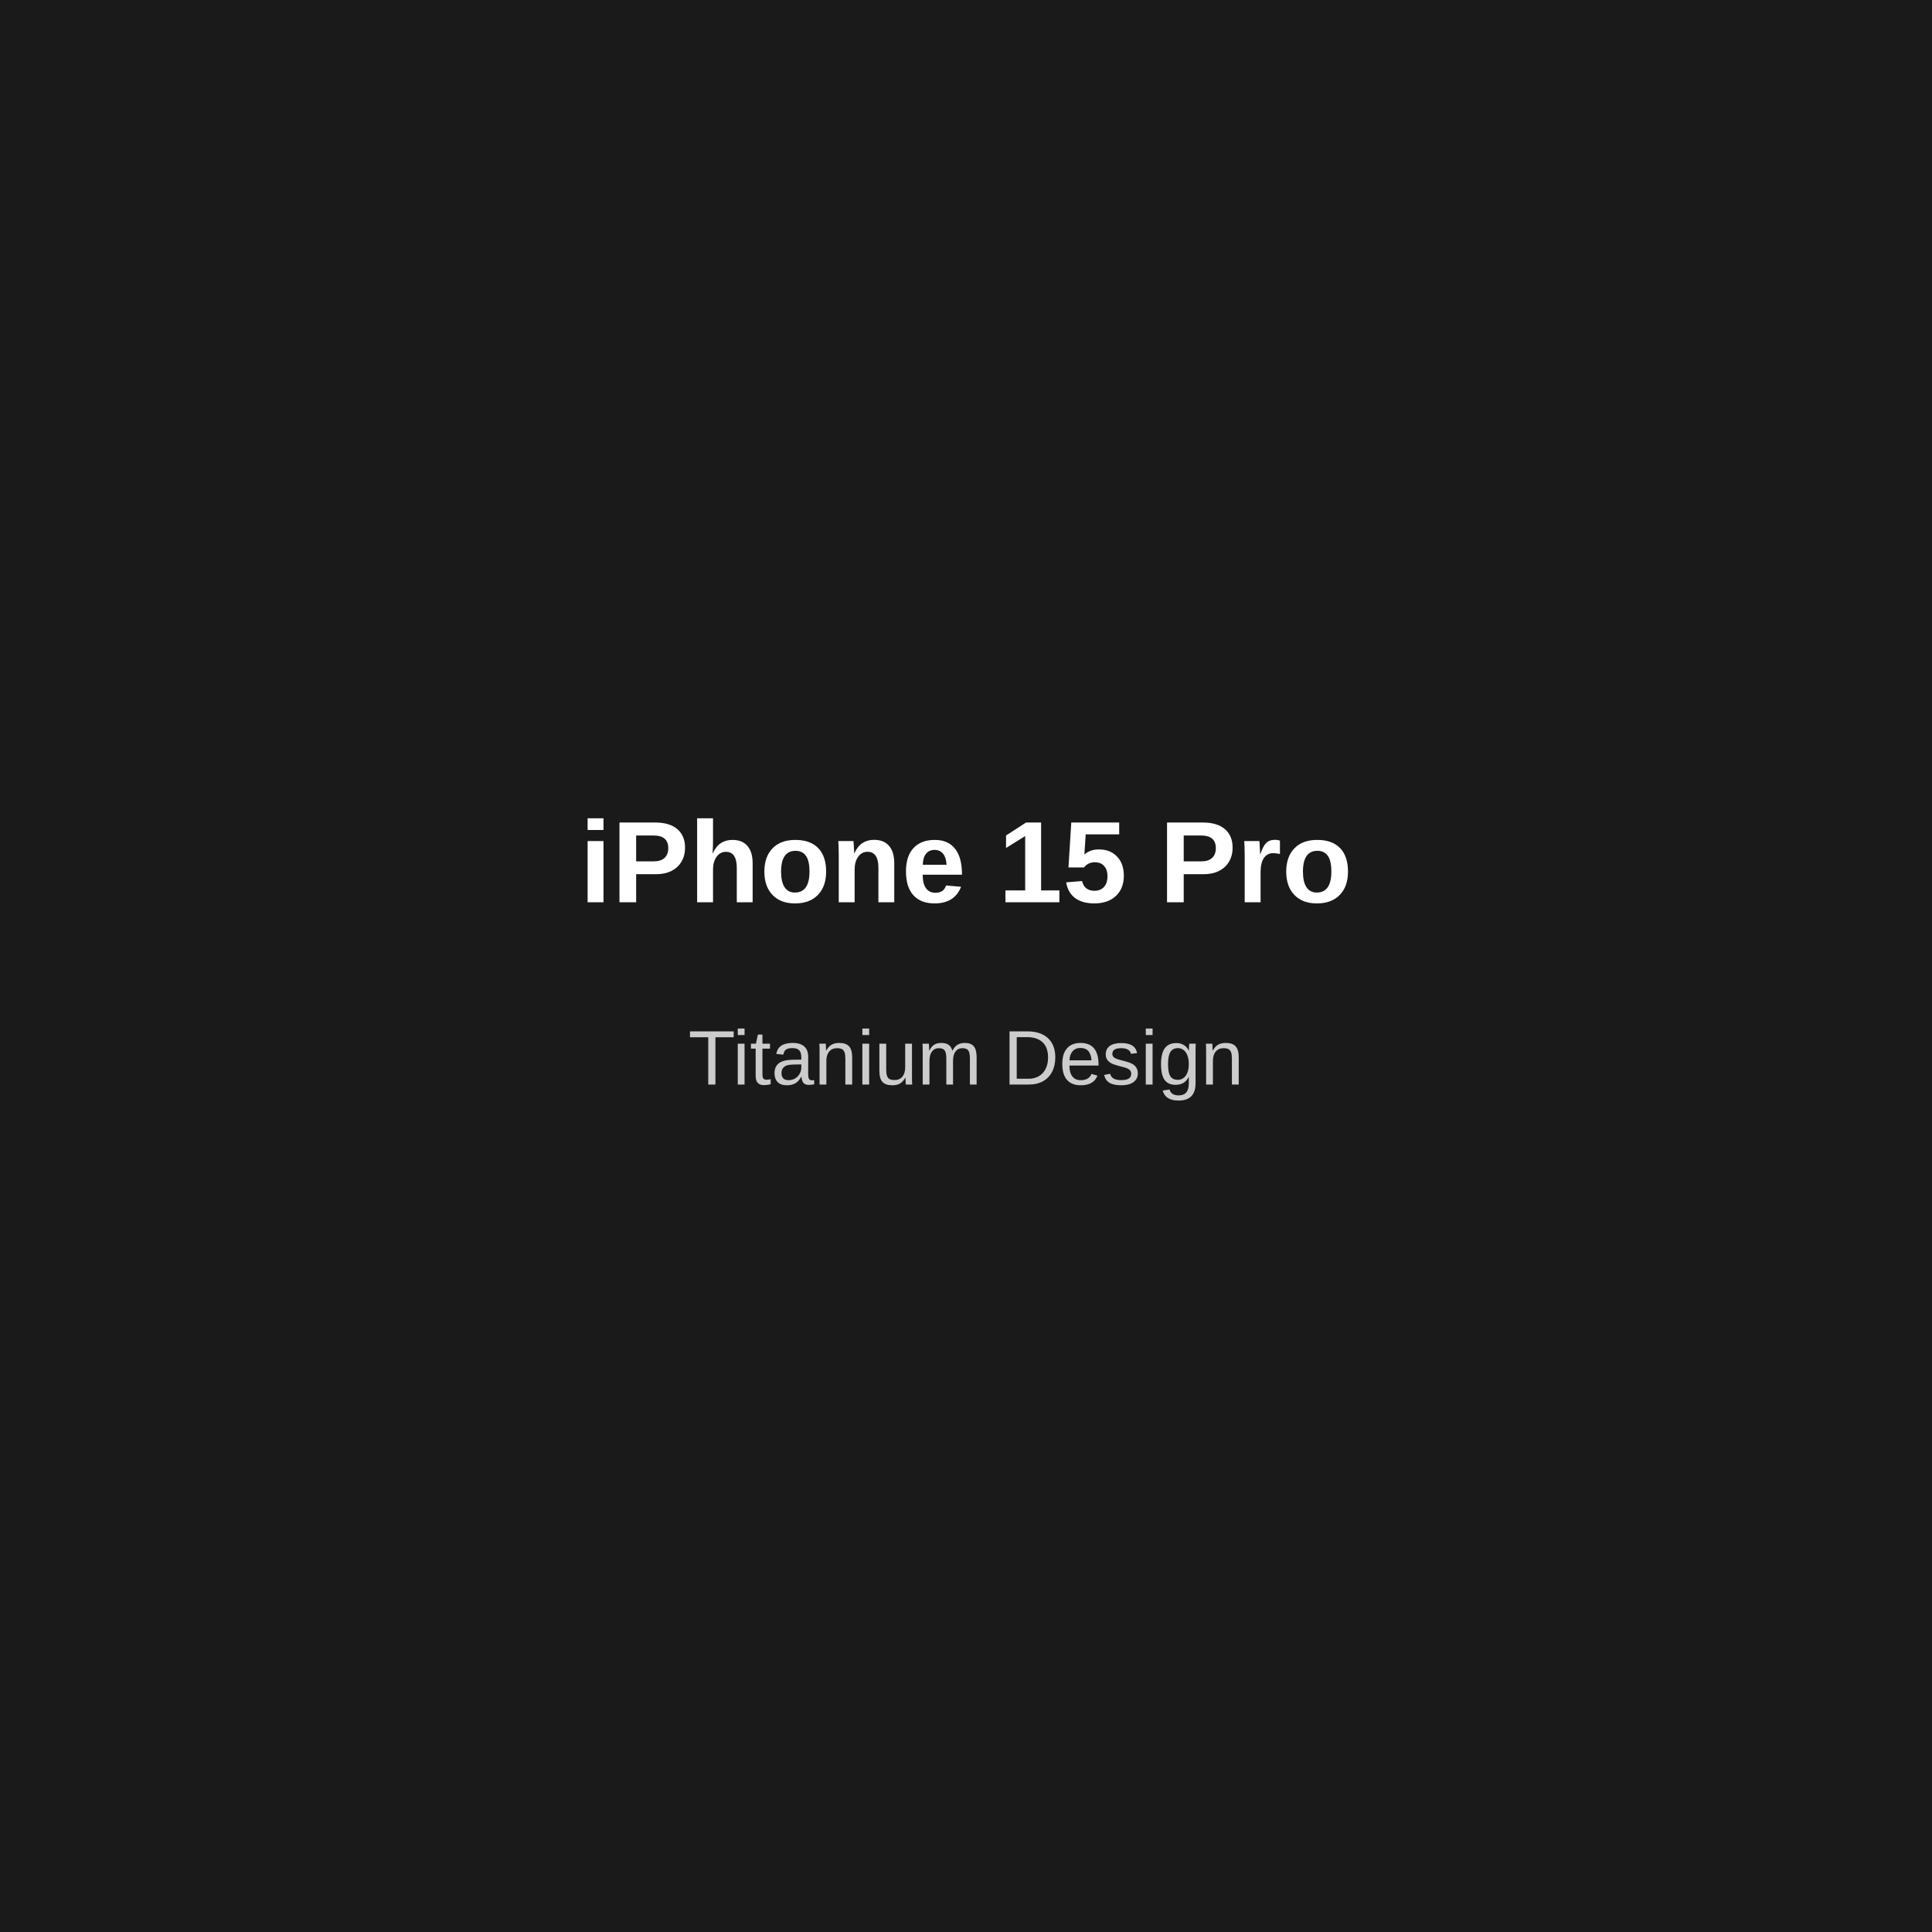
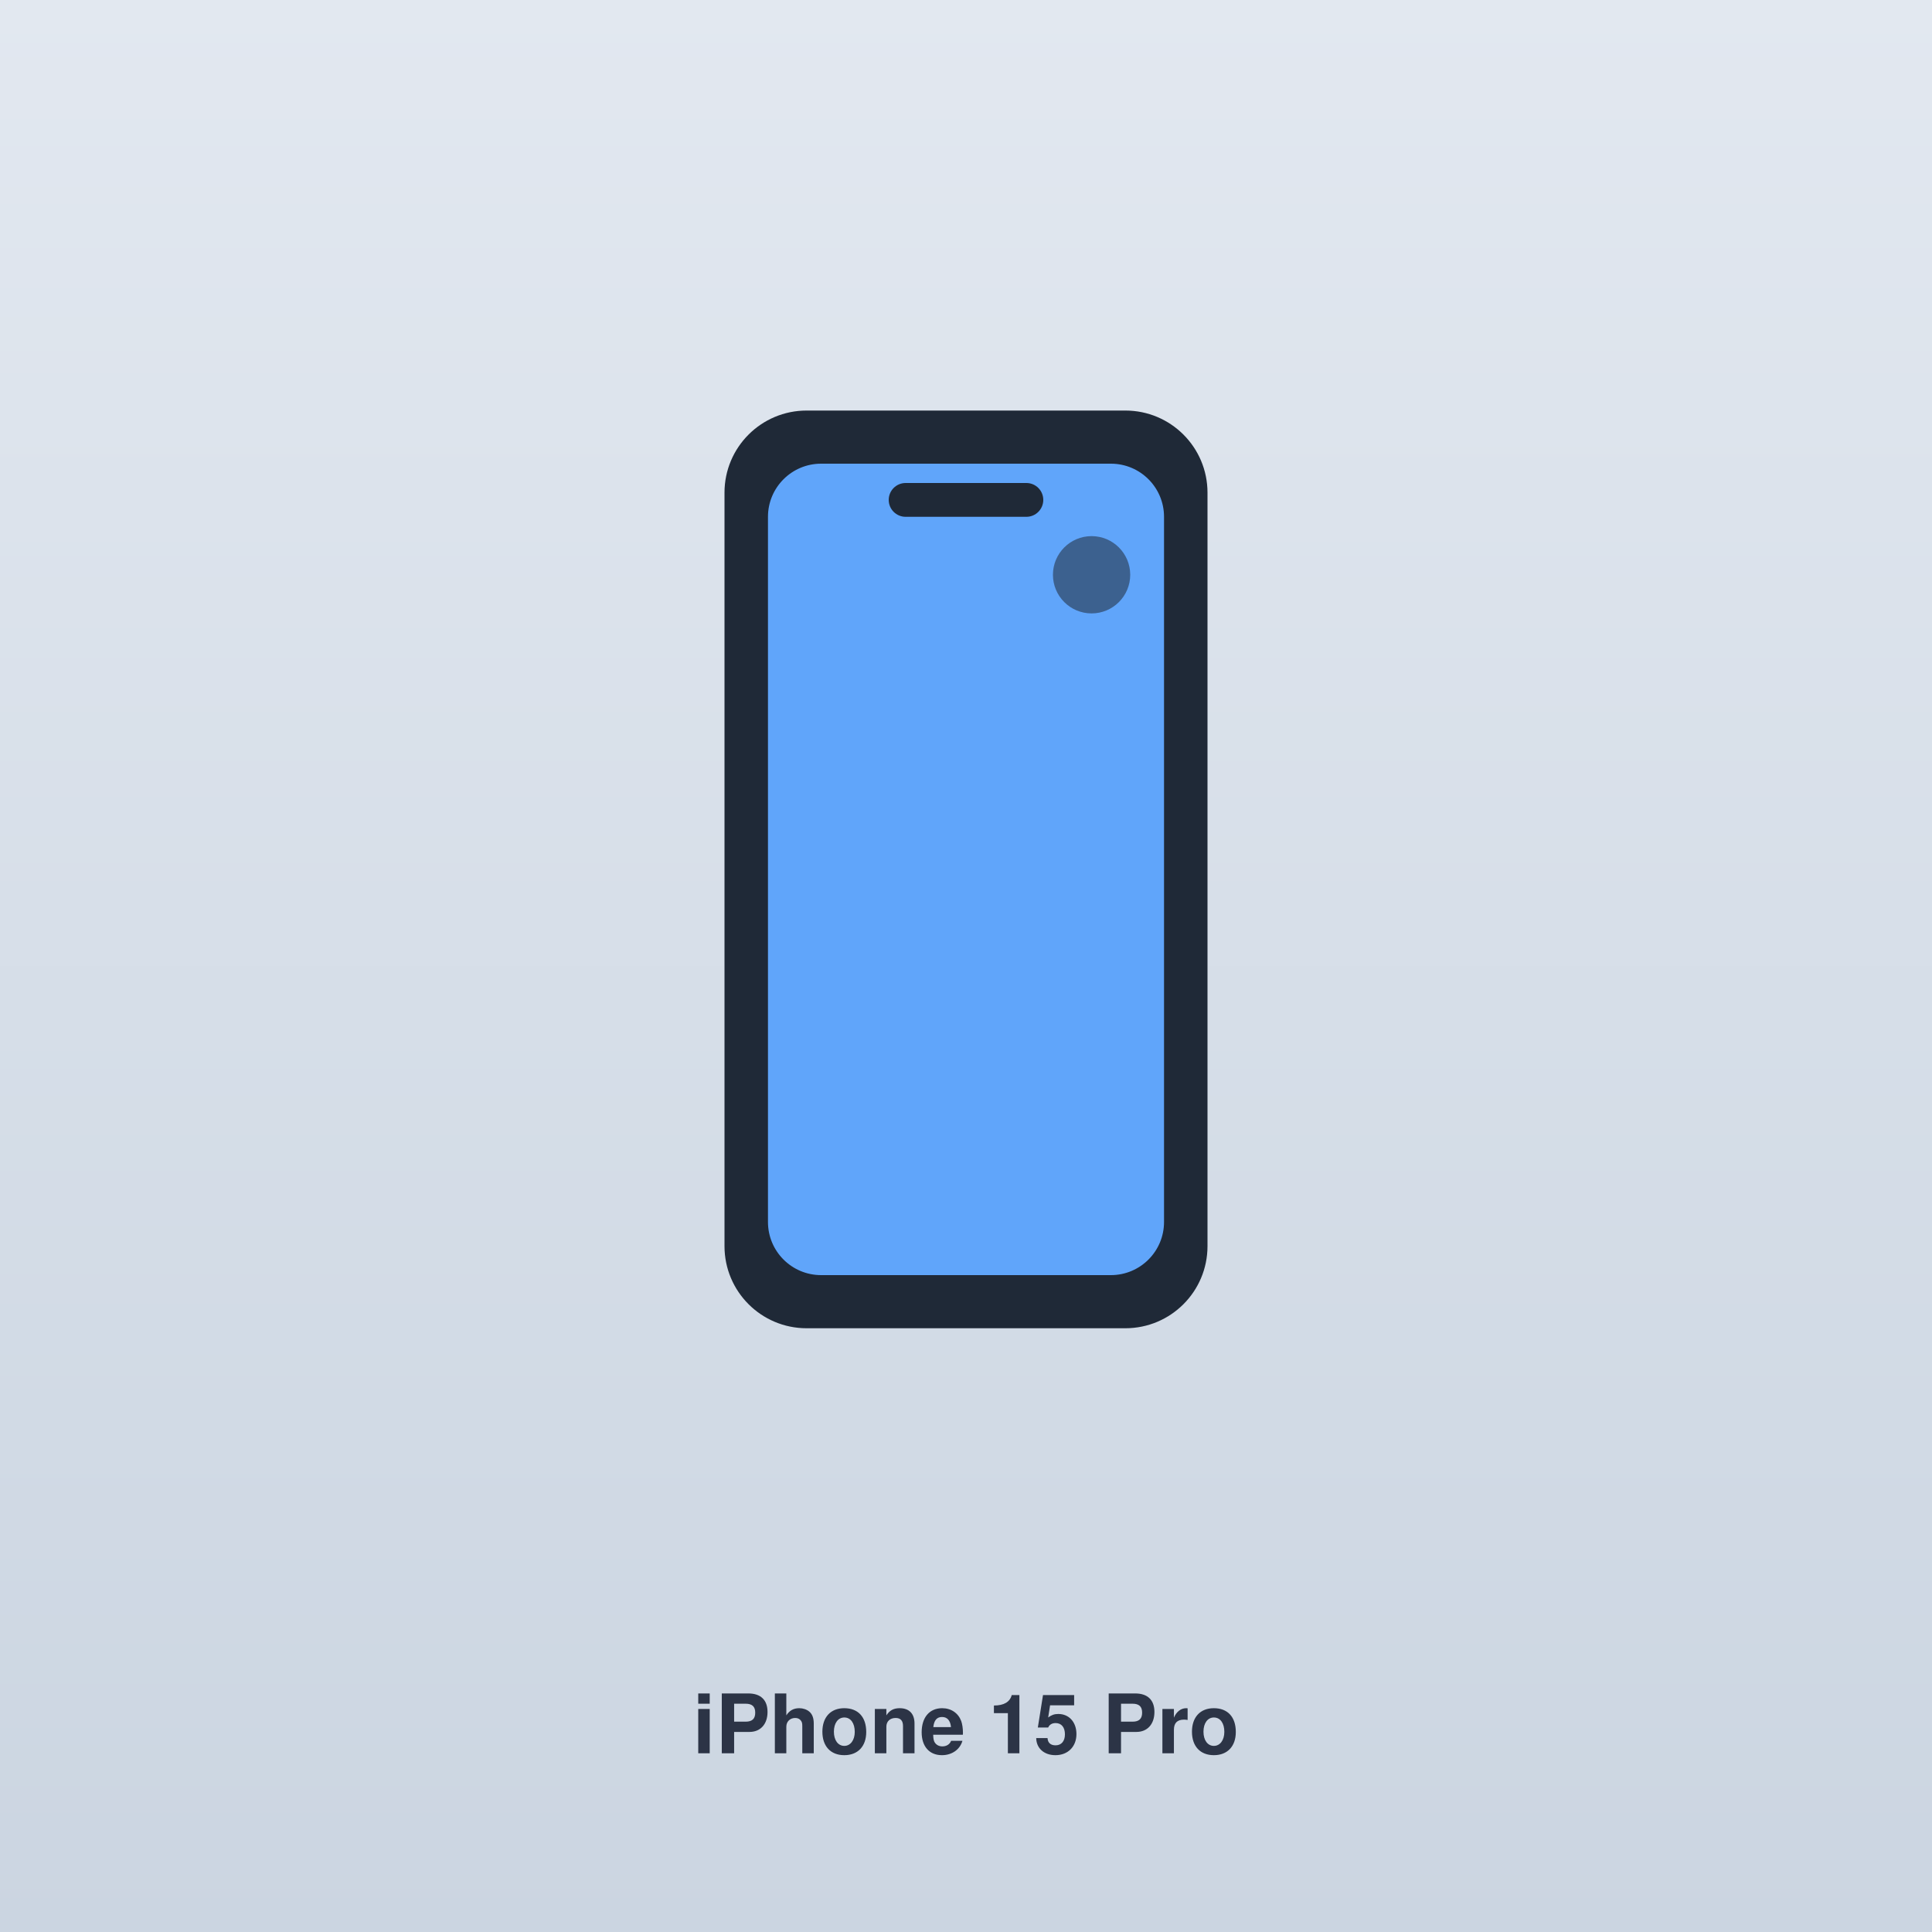
- <svg xmlns="http://www.w3.org/2000/svg" width="800" height="800">
-   <rect width="800" height="800" fill="#1a1a1a" />
-   <text x="50%" y="45%" font-family="Arial, sans-serif" font-size="48" font-weight="bold" fill="#ffffff" text-anchor="middle" dominant-baseline="middle">iPhone 15 Pro</text>
-   <text x="50%" y="55%" font-family="Arial, sans-serif" font-size="32" fill="#cccccc" text-anchor="middle" dominant-baseline="middle">Titanium Design</text>
+ <svg xmlns="http://www.w3.org/2000/svg" viewBox="0 0 800 800" width="800" height="800" role="img" aria-label="iPhone 15 Pro">
+   <defs>
+     <linearGradient id="bg" x1="0" y1="0" x2="0" y2="1">
+       <stop offset="0" stop-color="#e2e8f0" />
+       <stop offset="1" stop-color="#cbd5e1" />
+     </linearGradient>
+   </defs>
+   <rect width="800" height="800" fill="url(#bg)" />
+   <rect x="300" y="170" width="200" height="380" rx="34" fill="#1f2937" />
+   <rect x="318" y="192" width="164" height="336" rx="22" fill="#60a5fa" />
+   <rect x="368" y="200" width="64" height="14" rx="7" fill="#1f2937" />
+   <circle cx="452" cy="238" r="16" fill="#1f2937" opacity="0.55" />
+   <text x="400" y="726" font-family="Segoe UI, Helvetica, Arial, sans-serif" font-size="34" font-weight="600" fill="#0f172a" text-anchor="middle" opacity="0.85">iPhone 15 Pro</text>
</svg>
